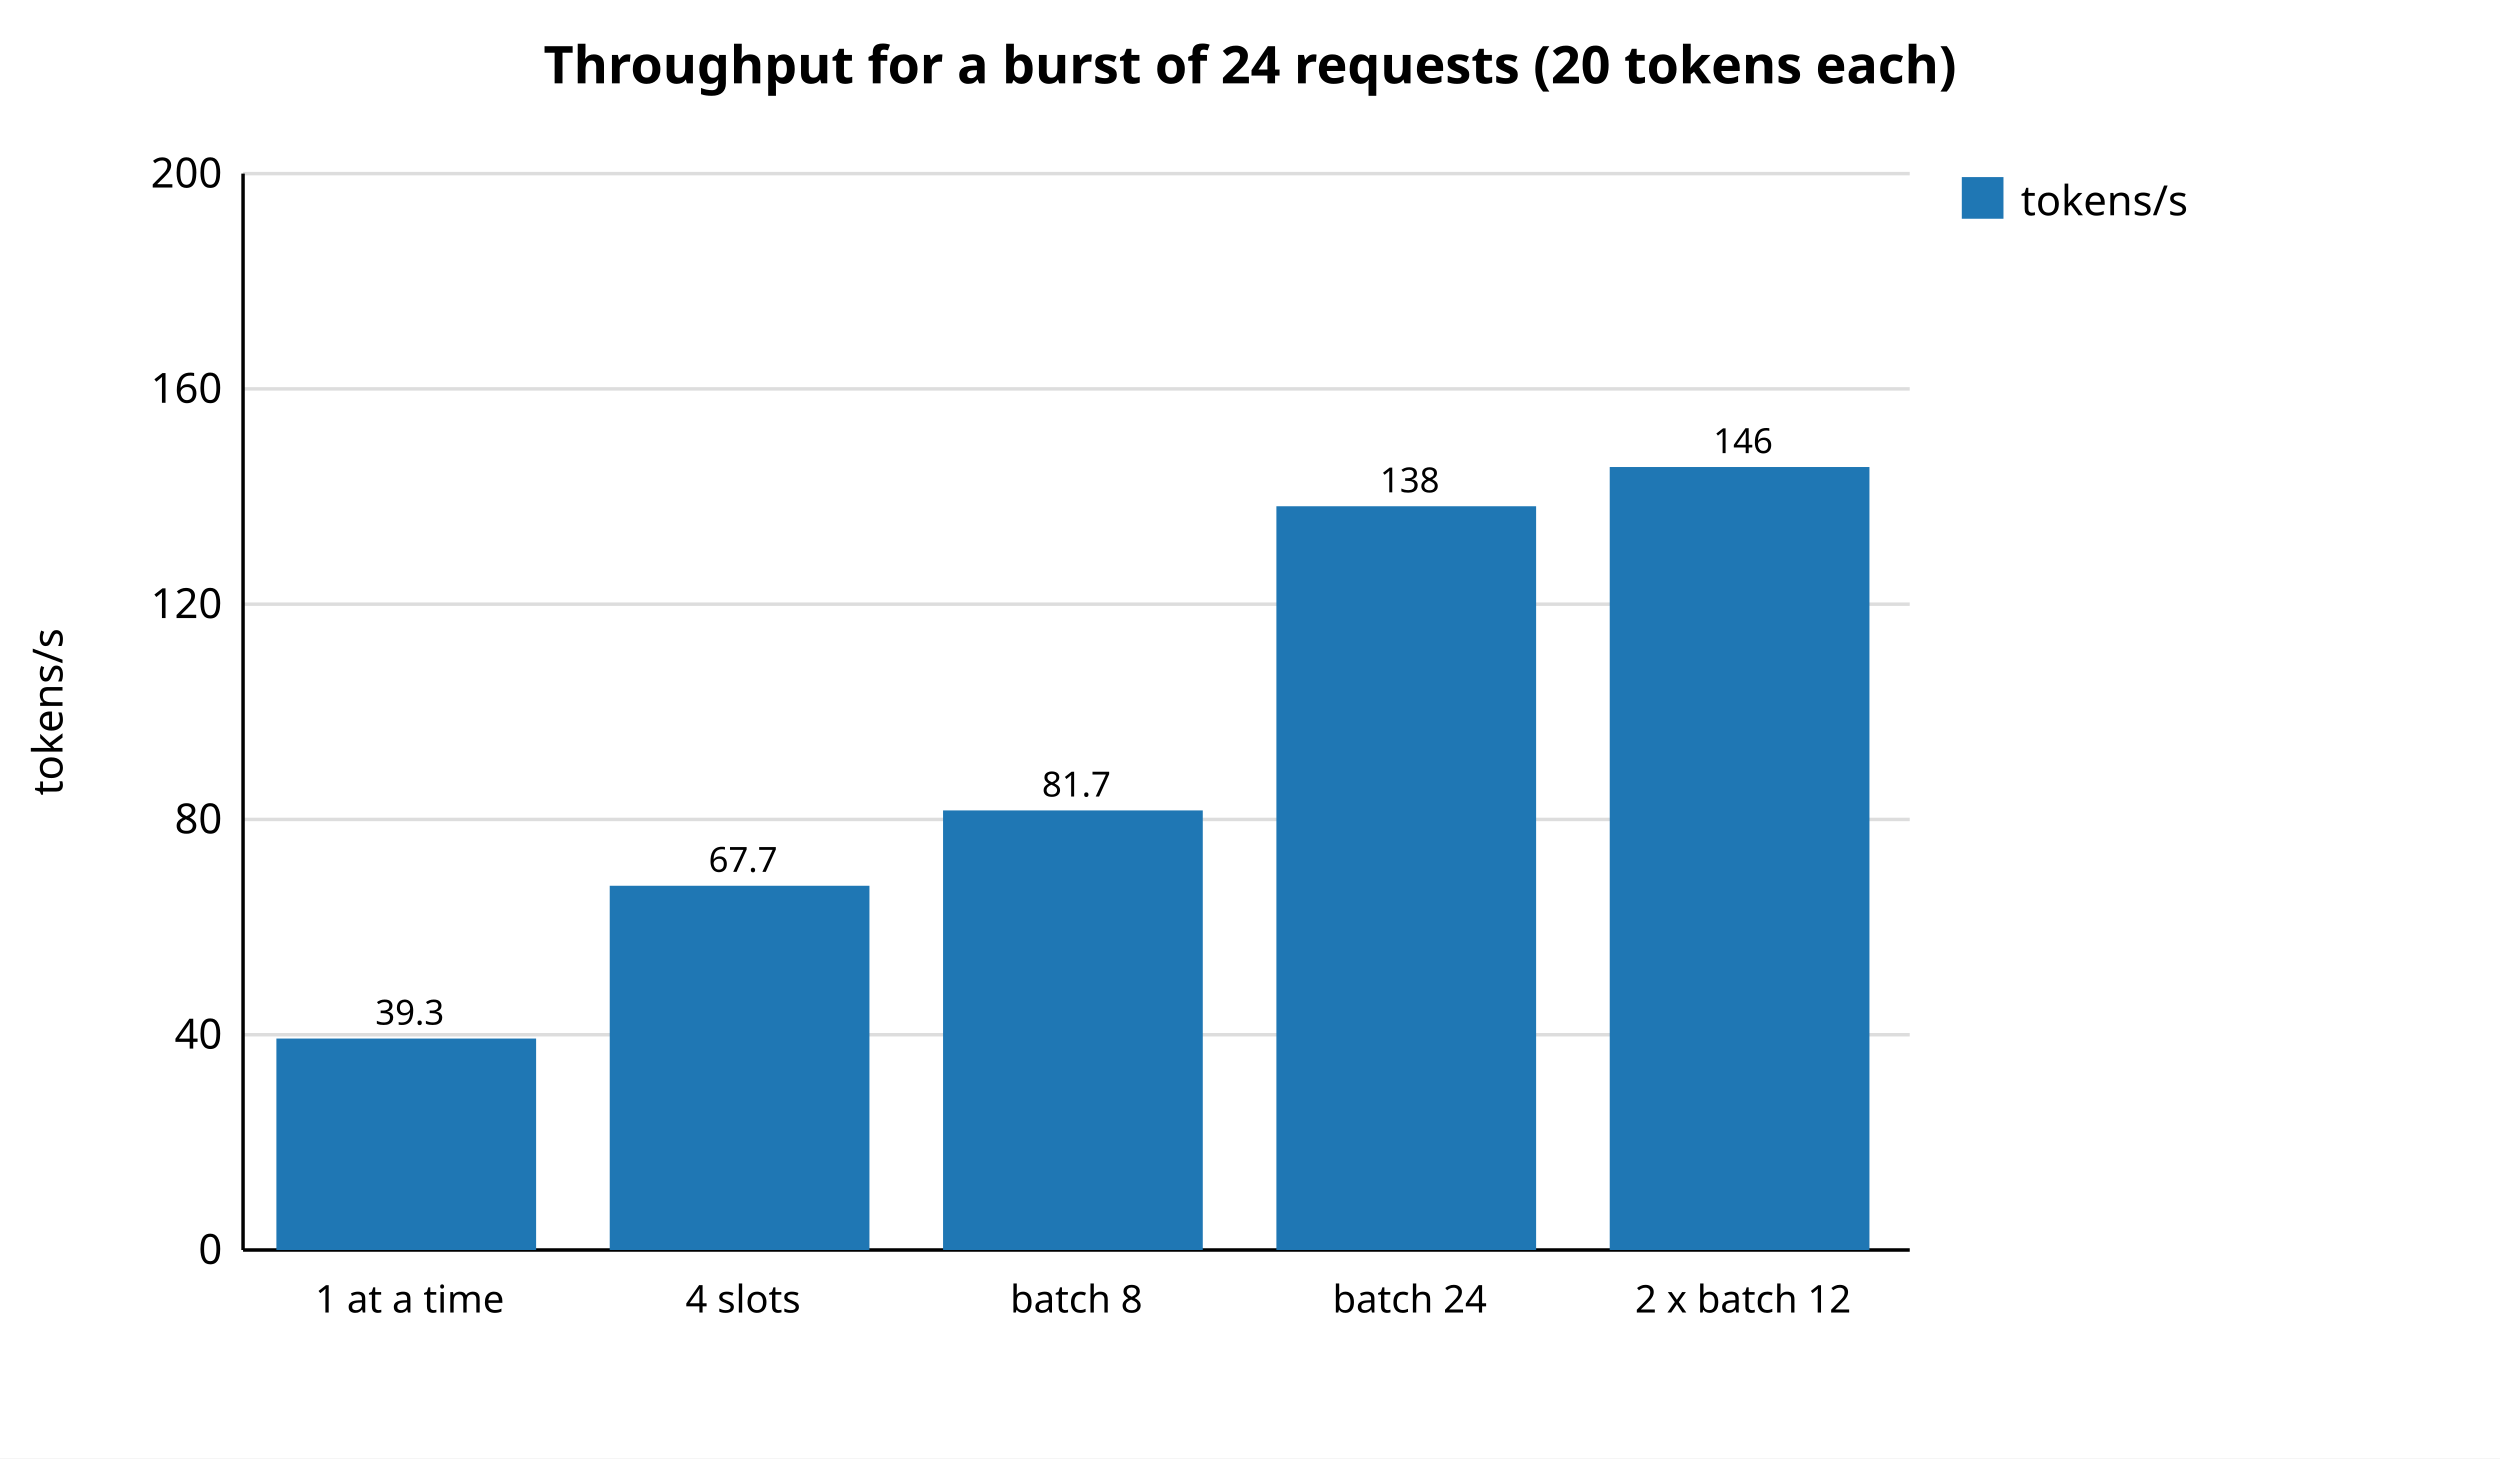
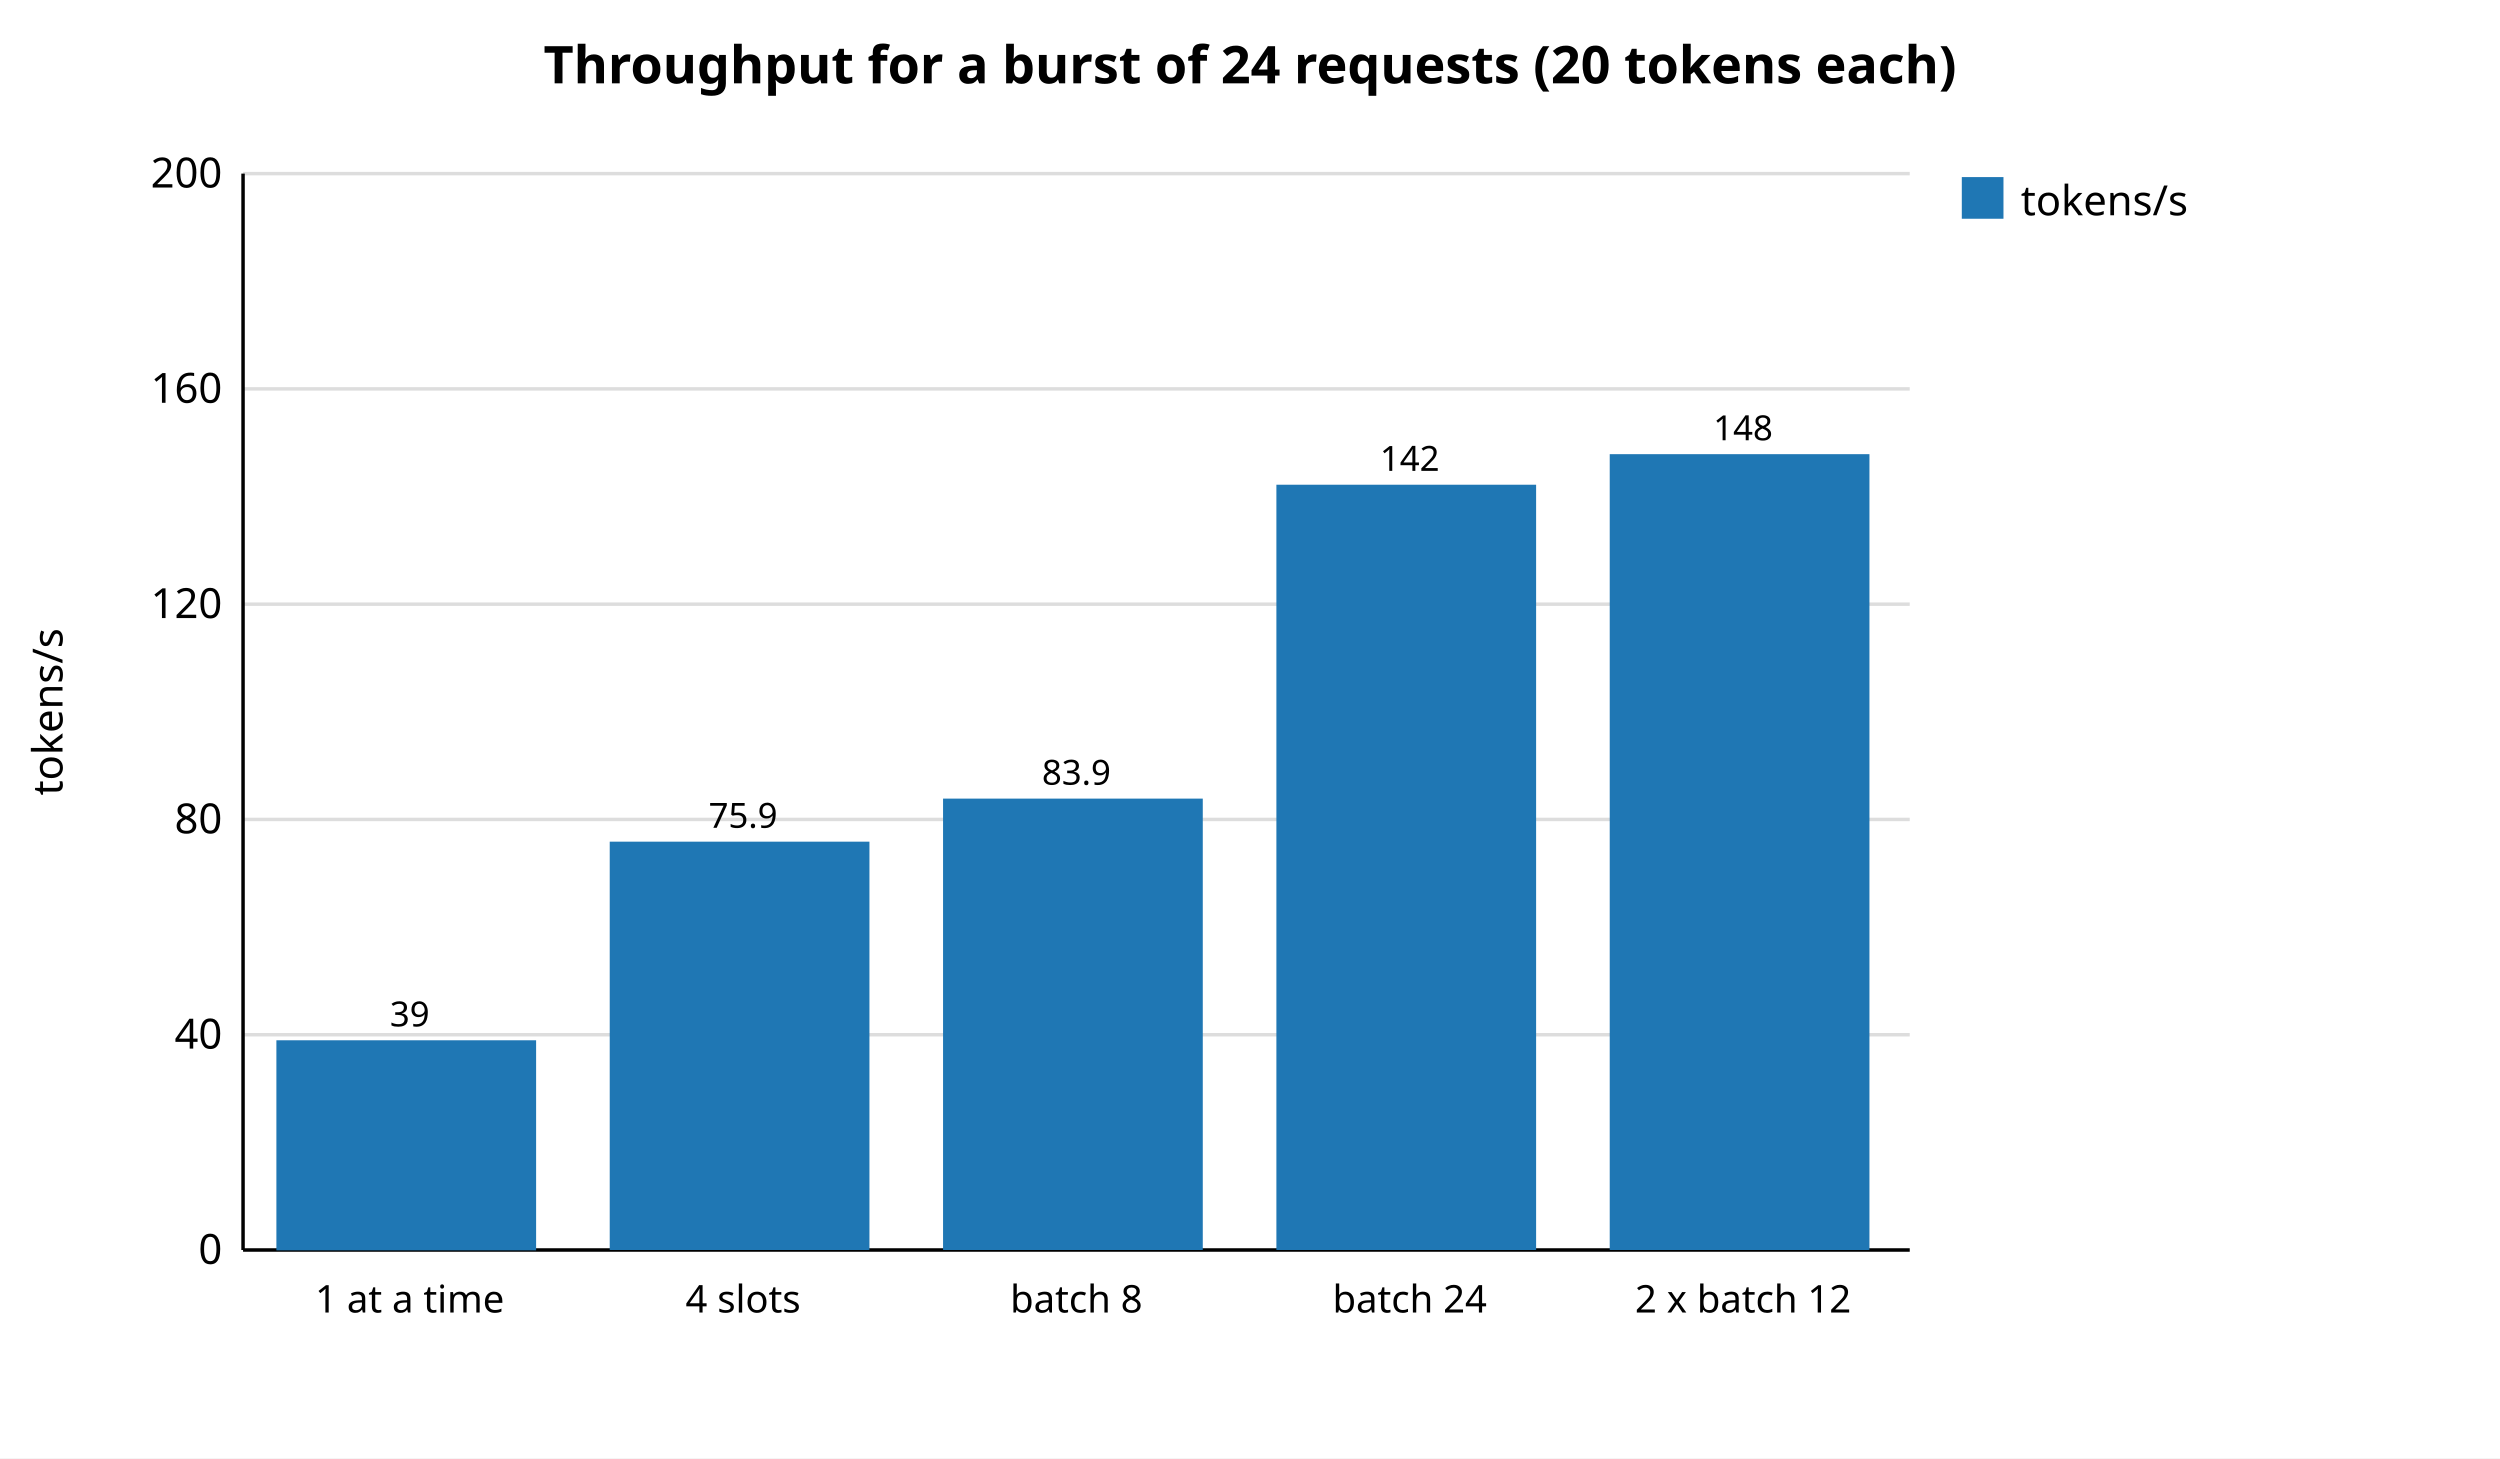
<svg xmlns="http://www.w3.org/2000/svg" width="720" height="420" font-family="sans-serif" font-size="12">
  <rect width="720" height="420" fill="white" />
  <text x="360.0" y="24" text-anchor="middle" font-size="15" font-weight="bold">Throughput for a burst of 24 requests (20 tokens each)</text>
  <text x="310.0" y="405" text-anchor="middle" />
  <text x="18" y="205.0" text-anchor="middle" transform="rotate(-90 18 205.0)">tokens/s</text>
  <line x1="70" y1="360.0" x2="550" y2="360.0" stroke="#ddd" />
  <text x="64" y="364.0" text-anchor="end">0</text>
  <line x1="70" y1="298.0" x2="550" y2="298.0" stroke="#ddd" />
  <text x="64" y="302.0" text-anchor="end">40</text>
  <line x1="70" y1="236.0" x2="550" y2="236.0" stroke="#ddd" />
  <text x="64" y="240.0" text-anchor="end">80</text>
  <line x1="70" y1="174.0" x2="550" y2="174.0" stroke="#ddd" />
  <text x="64" y="178.0" text-anchor="end">120</text>
  <line x1="70" y1="112.0" x2="550" y2="112.0" stroke="#ddd" />
  <text x="64" y="116.0" text-anchor="end">160</text>
  <line x1="70" y1="50.0" x2="550" y2="50.0" stroke="#ddd" />
  <text x="64" y="54.0" text-anchor="end">200</text>
  <line x1="70" y1="50" x2="70" y2="360" stroke="black" />
  <line x1="70" y1="360" x2="550" y2="360" stroke="black" />
  <text x="118.0" y="378" text-anchor="middle" font-size="11">1 at a time</text>
-   <rect x="79.6" y="299.1" width="74.8" height="60.9" fill="#1f77b4" />
-   <text x="118.0" y="295.1" text-anchor="middle" font-size="10">39.3</text>
+   <rect x="79.6" y="299.6" width="74.8" height="60.5" fill="#1f77b4" />
+   <text x="118.0" y="295.6" text-anchor="middle" font-size="10">39</text>
  <text x="214.0" y="378" text-anchor="middle" font-size="11">4 slots</text>
-   <rect x="175.6" y="255.1" width="74.8" height="104.9" fill="#1f77b4" />
-   <text x="214.0" y="251.1" text-anchor="middle" font-size="10">67.7</text>
+   <rect x="175.6" y="242.4" width="74.8" height="117.6" fill="#1f77b4" />
+   <text x="214.0" y="238.4" text-anchor="middle" font-size="10">75.9</text>
  <text x="310.0" y="378" text-anchor="middle" font-size="11">batch 8</text>
-   <rect x="271.6" y="233.4" width="74.8" height="126.6" fill="#1f77b4" />
-   <text x="310.0" y="229.4" text-anchor="middle" font-size="10">81.7</text>
+   <rect x="271.6" y="230.0" width="74.8" height="130.0" fill="#1f77b4" />
+   <text x="310.0" y="226.0" text-anchor="middle" font-size="10">83.9</text>
  <text x="406.0" y="378" text-anchor="middle" font-size="11">batch 24</text>
-   <rect x="367.6" y="145.8" width="74.8" height="214.2" fill="#1f77b4" />
-   <text x="406.0" y="141.8" text-anchor="middle" font-size="10">138</text>
+   <rect x="367.6" y="139.6" width="74.8" height="220.4" fill="#1f77b4" />
+   <text x="406.0" y="135.6" text-anchor="middle" font-size="10">142</text>
  <text x="502.0" y="378" text-anchor="middle" font-size="11">2 x batch 12</text>
-   <rect x="463.6" y="134.5" width="74.8" height="225.5" fill="#1f77b4" />
-   <text x="502.0" y="130.5" text-anchor="middle" font-size="10">146</text>
+   <rect x="463.6" y="130.8" width="74.8" height="229.2" fill="#1f77b4" />
+   <text x="502.0" y="126.8" text-anchor="middle" font-size="10">148</text>
  <rect x="565" y="51" width="12" height="12" fill="#1f77b4" />
  <text x="582" y="62">tokens/s</text>
</svg>
